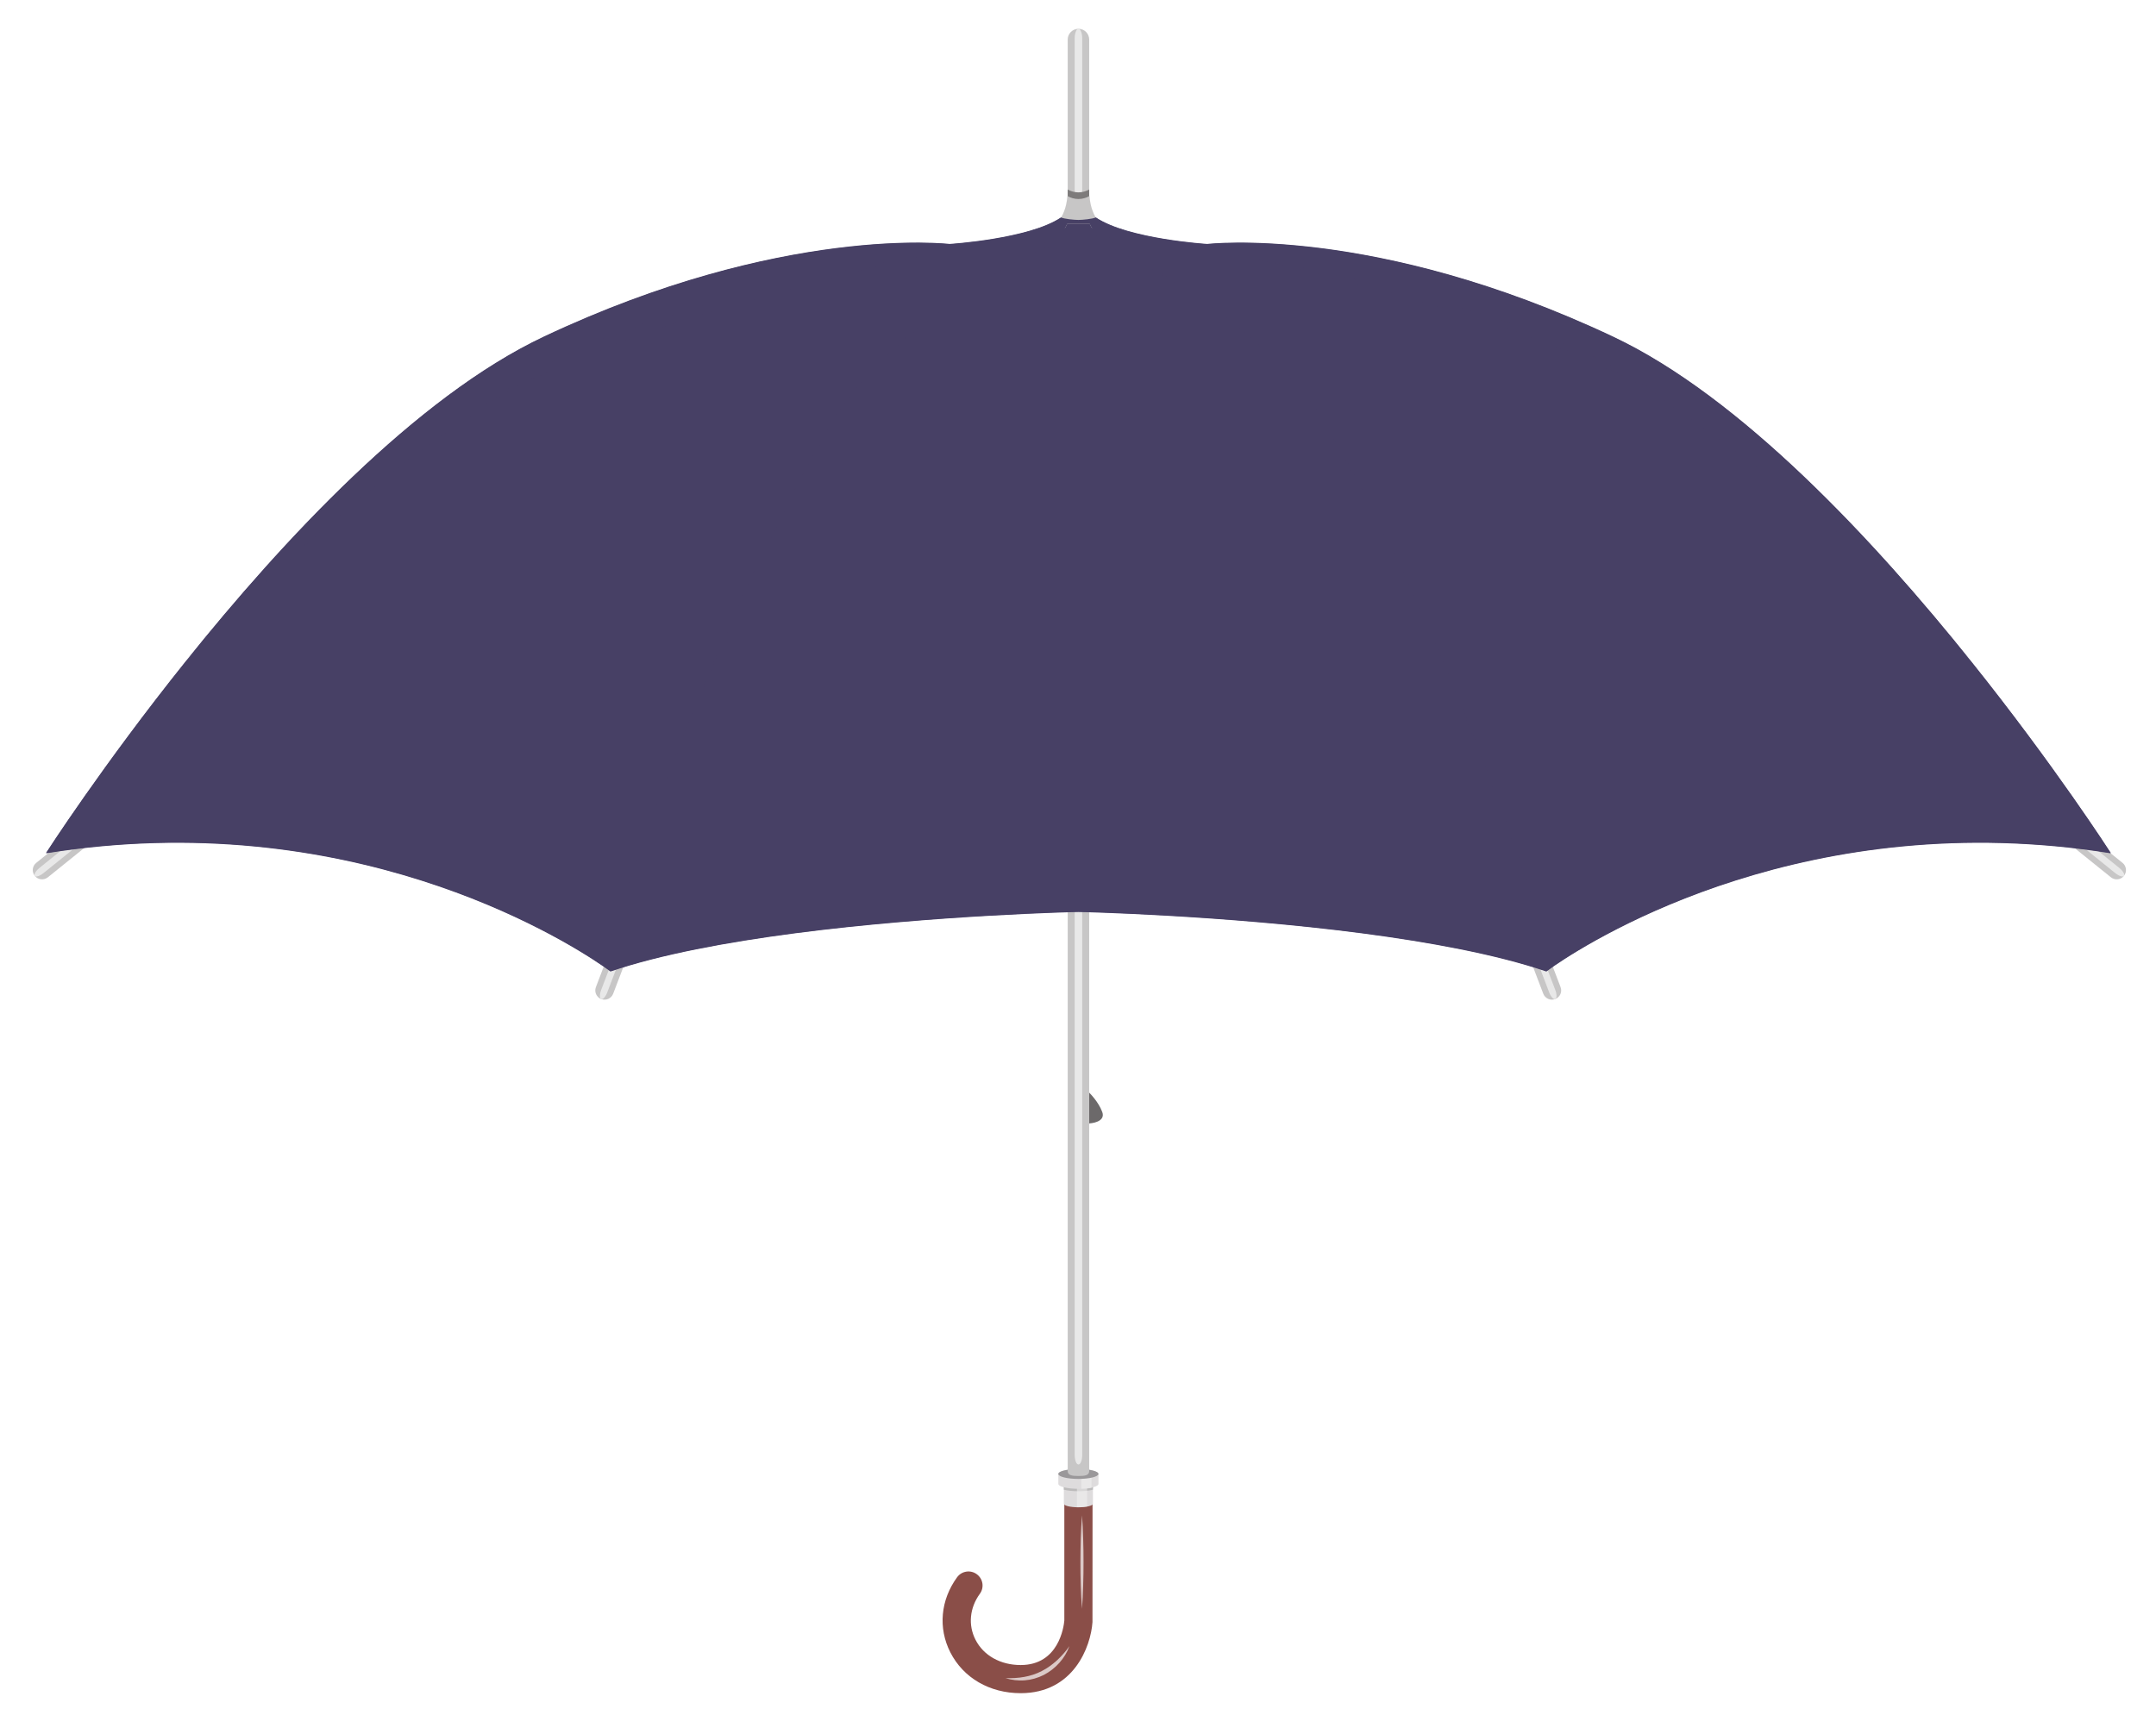
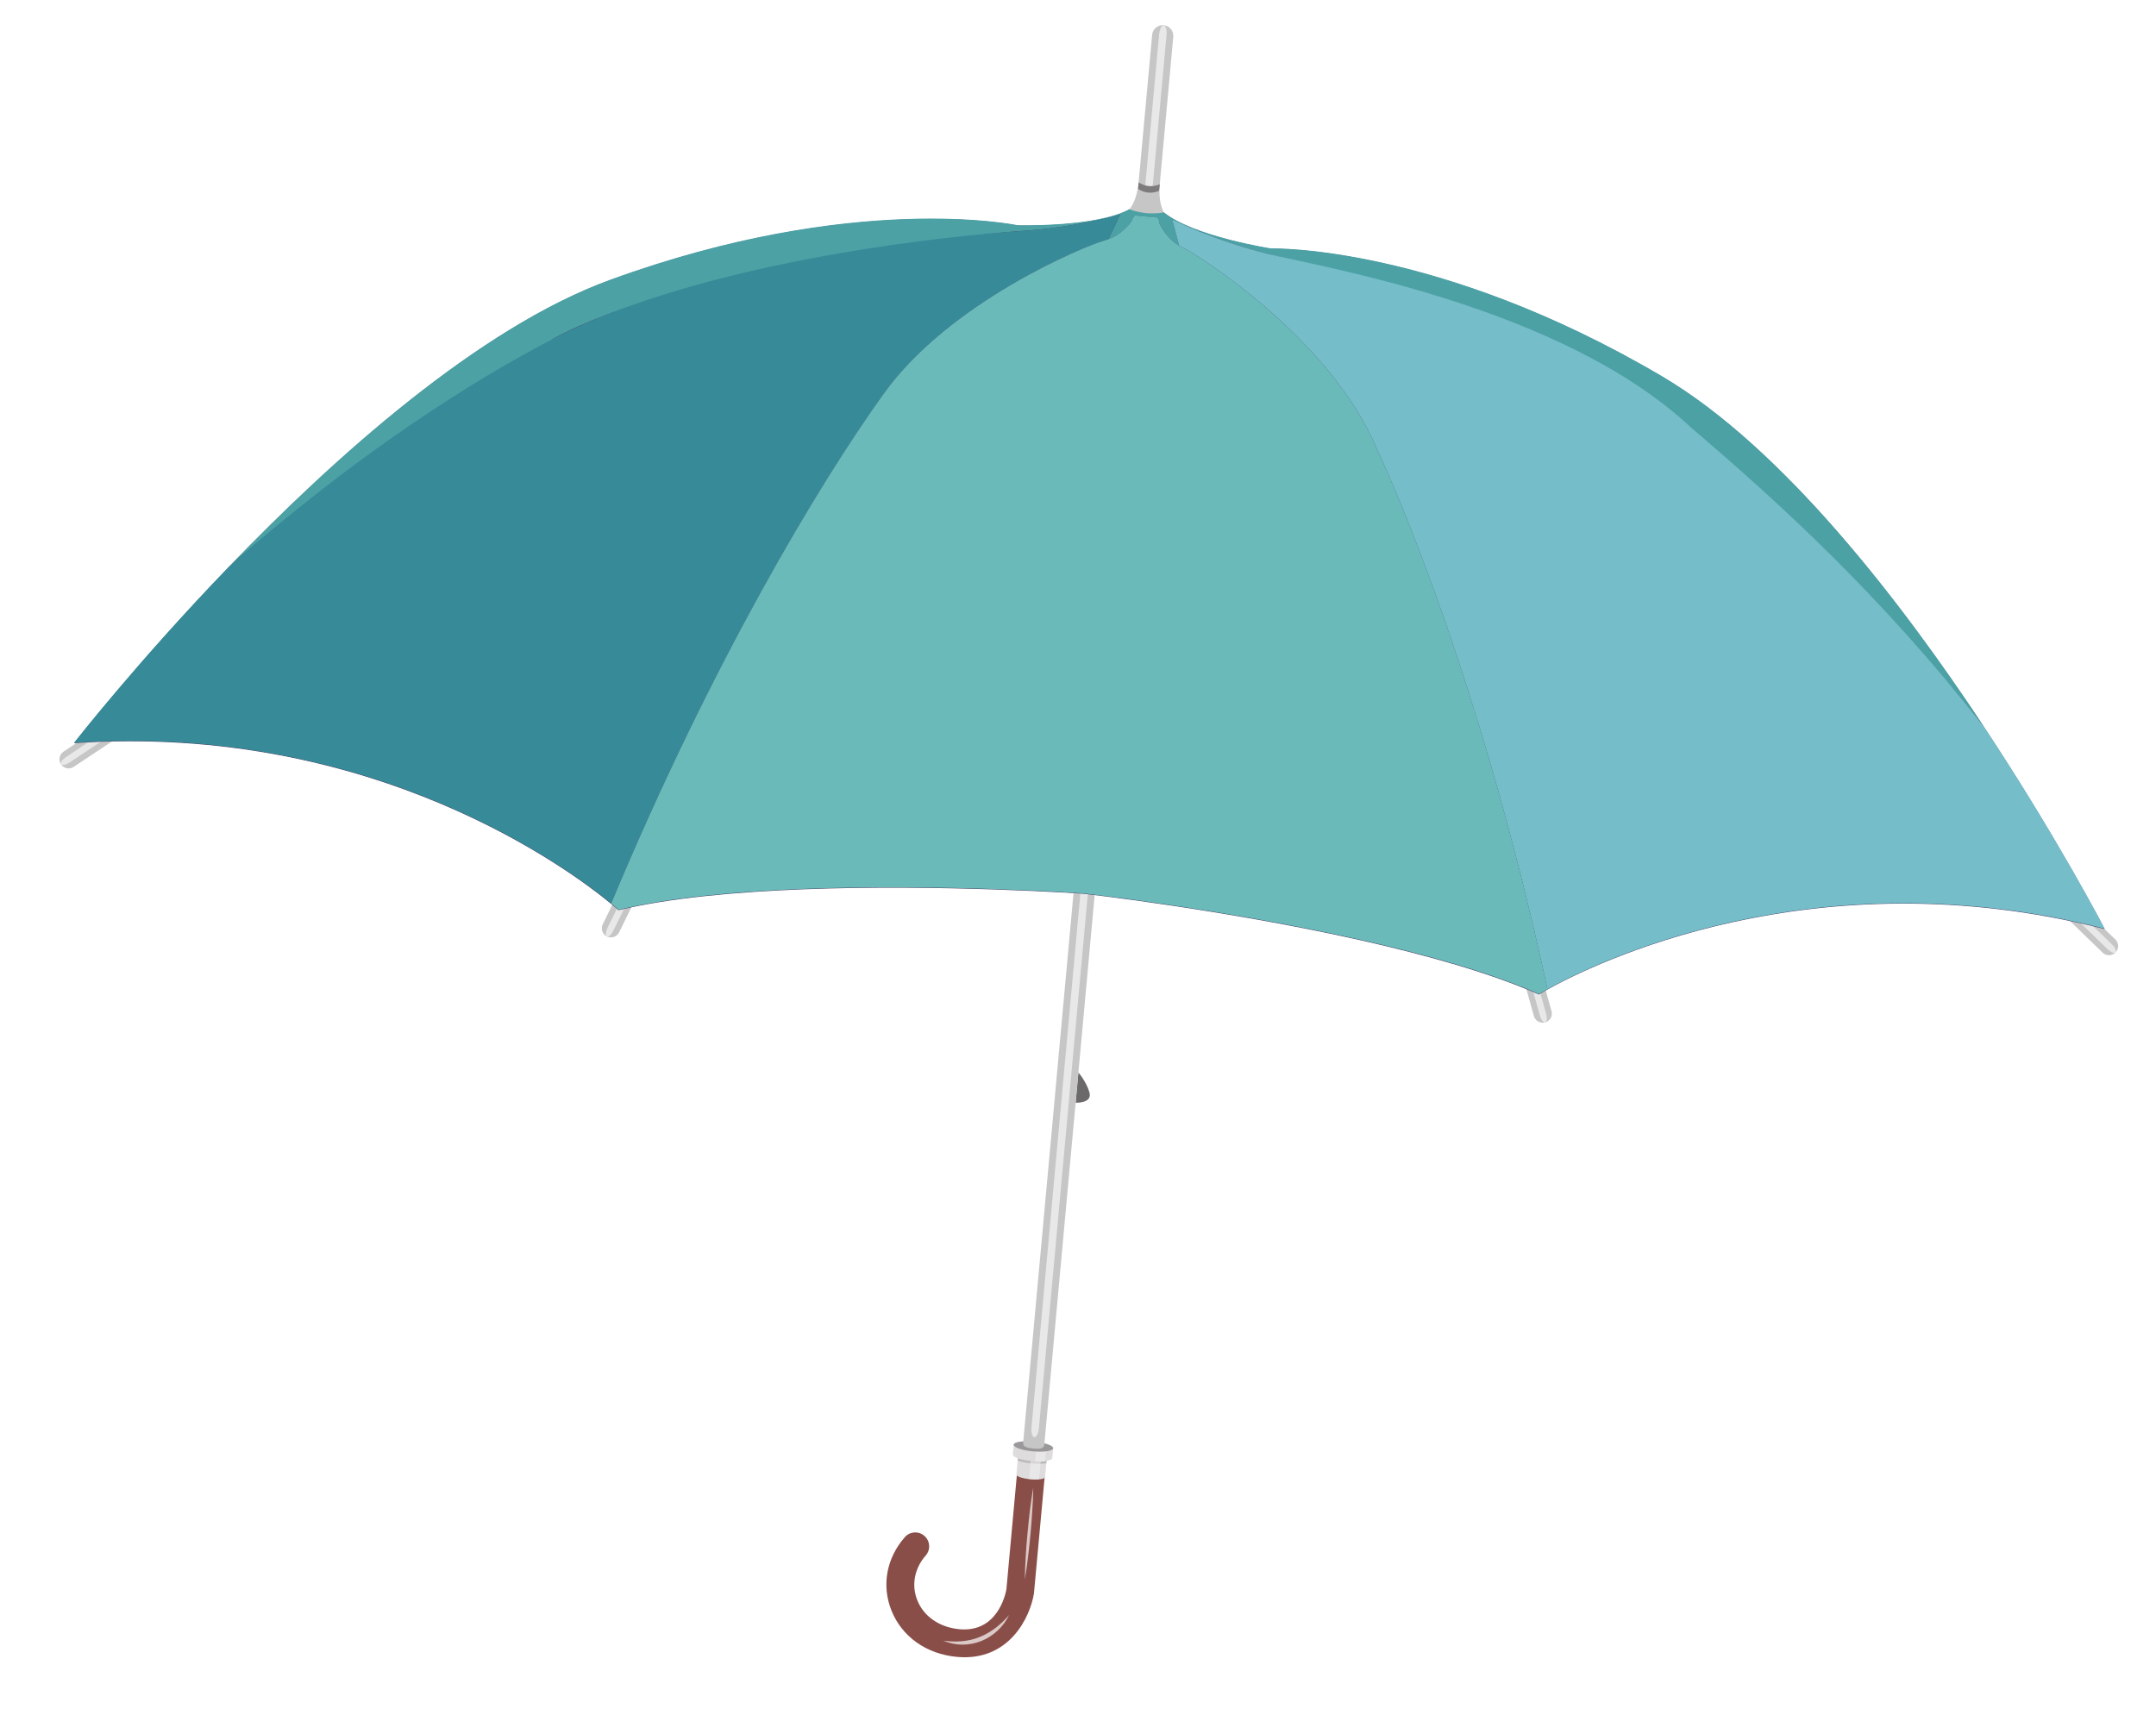
- <svg xmlns="http://www.w3.org/2000/svg" xmlns:xlink="http://www.w3.org/1999/xlink" version="1.1" id="Layer_1" x="0px" y="0px" width="64.417px" height="51.25px" viewBox="0 0 64.417 51.25" enable-background="new 0 0 64.417 51.25" xml:space="preserve">
-   <path fill="#8A4E48" d="M30.496,50.598c-0.928,0-1.713-0.456-2.102-1.22c-0.369-0.725-0.293-1.564,0.202-2.244  c0.137-0.188,0.4-0.229,0.587-0.092c0.189,0.137,0.23,0.398,0.093,0.586c-0.305,0.42-0.354,0.932-0.132,1.369  c0.241,0.476,0.746,0.76,1.352,0.76c1.137,0,1.287-1.143,1.304-1.329v-3.496c0-0.231,0.188-0.42,0.421-0.42s0.422,0.188,0.422,0.42  l-0.002,3.542C32.591,49.208,32.078,50.598,30.496,50.598" />
-   <path fill="#DEDCDD" d="M31.786,44.937c0,0.059,0.194,0.106,0.435,0.106s0.434-0.048,0.434-0.106v-0.748  c0-0.06-0.193-0.107-0.434-0.107s-0.435,0.048-0.435,0.107V44.937z" />
-   <path fill="#BCBBBB" d="M32.221,44.152c-0.24,0-0.436,0.047-0.436,0.107v0.258c0.11,0.028,0.264,0.045,0.436,0.045  c0.171,0,0.325-0.017,0.434-0.045v-0.258C32.654,44.199,32.461,44.152,32.221,44.152" />
-   <g opacity="0.5">
+ <svg xmlns="http://www.w3.org/2000/svg" xmlns:xlink="http://www.w3.org/1999/xlink" version="1.1" id="Layer_1" x="0px" y="0px" width="170.156px" height="135.375px" viewBox="0 -84.125 170.156 135.375" enable-background="new 0 -84.125 170.156 135.375" xml:space="preserve">
+   <g>
+     <path fill="#8A4E48" d="M75.524,46.664c-2.413-0.223-4.344-1.591-5.173-3.67c-0.785-1.972-0.389-4.131,1.06-5.782   c0.4-0.457,1.094-0.499,1.546-0.097c0.459,0.402,0.504,1.085,0.104,1.544c-0.893,1.019-1.143,2.339-0.669,3.525   c0.512,1.293,1.757,2.15,3.332,2.296c2.952,0.27,3.615-2.665,3.703-3.145l0.831-9.081c0.056-0.6,0.588-1.047,1.195-0.991   c0.605,0.056,1.05,0.59,0.995,1.192l-0.847,9.202C81.295,43.553,79.632,47.041,75.524,46.664" />
+     <path fill="#DEDCDD" d="M80.22,32.267c-0.013,0.151,0.479,0.319,1.106,0.377c0.624,0.056,1.137-0.02,1.15-0.169l0.179-1.945   c0.015-0.157-0.476-0.323-1.102-0.381c-0.627-0.06-1.142,0.02-1.155,0.176L80.22,32.267z" />
+     <path fill="#BCBBBB" d="M81.538,30.331c-0.624-0.059-1.145,0.019-1.158,0.173l-0.062,0.671c0.278,0.1,0.675,0.18,1.122,0.221   c0.443,0.041,0.848,0.031,1.137-0.013l0.062-0.672C82.65,30.556,82.161,30.388,81.538,30.331" />
+     <g opacity="0.5">
+       <g>
+         <g>
+           <defs>
+             <rect id="SVGID_1_" x="81.32" y="30.168" transform="matrix(-0.9959 -0.0901 0.0901 -0.9959 160.2685 70.0788)" width="0.791" height="2.508" />
+           </defs>
+           <clipPath id="SVGID_2_">
+             <use xlink:href="#SVGID_1_" overflow="visible" />
+           </clipPath>
+           <path clip-path="url(#SVGID_2_)" fill="#F3F3F3" d="M81.208,32.632c0.038,0.003,0.066,0.004,0.103,0.008      c0.262,0.025,0.492,0.025,0.693,0.01l0.218-2.385c-0.192-0.056-0.421-0.094-0.684-0.119c-0.035-0.003-0.065,0-0.102-0.003      L81.208,32.632z" />
+         </g>
+       </g>
+     </g>
+     <path fill="#DEDCDD" d="M79.933,30.686c-0.02,0.213,0.663,0.445,1.523,0.525c0.857,0.078,1.571-0.029,1.591-0.241l0.069-0.771   c0.021-0.213-0.662-0.443-1.519-0.522c-0.86-0.078-1.576,0.023-1.594,0.238L79.933,30.686z" />
    <g>
-       <defs>
-         <rect id="SVGID_1_" x="32.176" y="44.082" width="0.303" height="0.962" />
-       </defs>
-       <clipPath id="SVGID_2_">
-         <use xlink:href="#SVGID_1_" overflow="visible" />
-       </clipPath>
-       <path clip-path="url(#SVGID_2_)" fill="#F3F3F3" d="M32.176,45.042c0.014,0,0.025,0,0.039,0c0.101,0,0.189-0.008,0.265-0.021    v-0.917c-0.075-0.015-0.164-0.022-0.265-0.022c-0.014,0-0.025,0.002-0.039,0.002V45.042z" />
+       <g>
+         <g>
+           <defs>
+             <rect id="SVGID_3_" x="71.799" y="41.293" transform="matrix(-0.9958 -0.0916 0.0916 -0.9958 144.5064 92.7153)" width="5.162" height="3.501" />
+           </defs>
+           <clipPath id="SVGID_4_">
+             <use xlink:href="#SVGID_3_" overflow="visible" />
+           </clipPath>
+           <path clip-path="url(#SVGID_4_)" fill="#8A4E48" d="M76.835,44.563c-0.548,0.23-1.156,0.324-1.763,0.302      c-0.61-0.027-1.23-0.201-1.759-0.553c-0.521-0.357-0.922-0.887-1.126-1.471c-0.212-0.575-0.273-1.184-0.213-1.772      c0.141,0.57,0.307,1.128,0.562,1.622c0.255,0.495,0.604,0.921,1.052,1.219c0.44,0.307,0.972,0.481,1.524,0.581      C75.667,44.577,76.244,44.604,76.835,44.563" />
+         </g>
+       </g>
    </g>
+     <g>
+       <g>
+         <g>
+           <defs>
+             <rect id="SVGID_5_" x="74.539" y="43.123" transform="matrix(-0.9958 -0.0914 0.0914 -0.9958 149.68 95.7838)" width="4.989" height="2.682" />
+           </defs>
+           <clipPath id="SVGID_6_">
+             <use xlink:href="#SVGID_5_" overflow="visible" />
+           </clipPath>
+           <path clip-path="url(#SVGID_6_)" fill="#DBC9C7" d="M79.639,43.356c-0.425,0.917-1.234,1.664-2.192,2.057      c-0.487,0.19-1.005,0.29-1.517,0.282c-0.516-0.003-1.025-0.119-1.485-0.309c0.997,0.127,1.983,0.077,2.873-0.292      c0.45-0.174,0.86-0.427,1.253-0.716C78.954,44.078,79.322,43.742,79.639,43.356" />
+         </g>
+       </g>
+     </g>
+     <g opacity="0.5">
+       <g>
+         <g>
+           <defs>
+             <rect id="SVGID_7_" x="81.754" y="29.73" transform="matrix(-0.9959 -0.0903 0.0903 -0.9959 161.2075 68.2964)" width="0.789" height="1.543" />
+           </defs>
+           <clipPath id="SVGID_8_">
+             <use xlink:href="#SVGID_7_" overflow="visible" />
+           </clipPath>
+           <path clip-path="url(#SVGID_8_)" fill="#F3F3F3" d="M81.685,31.23c0.294,0.025,0.561,0.025,0.793,0.004l0.129-1.395      c-0.226-0.062-0.487-0.104-0.78-0.143L81.685,31.23z" />
+         </g>
+       </g>
+     </g>
+     <path fill="#9A989A" d="M83.116,30.196c-0.02,0.214-0.737,0.323-1.591,0.244c-0.859-0.075-1.542-0.316-1.523-0.529   c0.02-0.214,0.733-0.318,1.594-0.239C82.452,29.747,83.135,29.981,83.116,30.196" />
+     <path fill="#DBC9C7" d="M81.544,33.299c-0.001,0.608-0.037,1.212-0.074,1.819c-0.031,0.606-0.084,1.215-0.138,1.814   c-0.057,0.605-0.116,1.212-0.194,1.812c-0.073,0.604-0.151,1.212-0.256,1.808c0.003-0.606,0.036-1.218,0.069-1.826   c0.031-0.601,0.088-1.208,0.141-1.814c0.058-0.598,0.118-1.208,0.19-1.812C81.362,34.499,81.44,33.898,81.544,33.299" />
+     <path fill="#6C696A" d="M85.11,0.532l-0.22,2.389c0,0,1.315,0.056,1.098-0.79C85.762,1.286,85.11,0.532,85.11,0.532" />
+     <path fill="#C7C6C6" d="M14.216-30.915l-9.2,6.121c-0.334,0.219-0.427,0.668-0.205,0.999c0.222,0.335,0.672,0.426,1.006,0.203   l9.199-6.119" />
+     <path fill="#E8E8E8" d="M13.623-29.96l-8.406,5.588c-0.302,0.205-0.485,0.462-0.408,0.58c0.079,0.117,0.388,0.048,0.693-0.154   l8.407-5.589" />
+     <path fill="#C7C6C6" d="M159.009-17.653l7.942,7.691c0.285,0.277,0.293,0.734,0.013,1.019c-0.277,0.288-0.734,0.295-1.021,0.015   l-7.938-7.688" />
+     <path fill="#E8E8E8" d="M159.42-16.605l7.252,7.021c0.259,0.258,0.394,0.543,0.292,0.645c-0.097,0.102-0.388-0.023-0.649-0.278   l-7.248-7.023" />
+     <path fill="#C7C6C6" d="M53.728-20.456l-4.864,9.922c-0.174,0.358-0.606,0.504-0.966,0.331c-0.354-0.178-0.504-0.608-0.327-0.962   l4.861-9.925" />
+     <path fill="#E8E8E8" d="M52.858-19.744l-4.441,9.064c-0.161,0.329-0.39,0.542-0.521,0.476c-0.125-0.063-0.099-0.375,0.062-0.703   l4.44-9.066" />
+     <path fill="#C7C6C6" d="M118.08-14.562l2.979,10.641c0.111,0.385,0.511,0.607,0.888,0.5c0.388-0.11,0.611-0.507,0.503-0.887   l-2.977-10.641" />
+     <path fill="#E8E8E8" d="M118.804-13.704l2.721,9.719c0.098,0.352,0.289,0.606,0.421,0.563c0.141-0.038,0.171-0.349,0.069-0.701   l-2.716-9.724" />
+     <path fill="#C7C6C6" d="M82.419,29.914c-0.032,0.347-0.407,0.343-0.868,0.3c-0.464-0.043-0.831-0.12-0.801-0.453l4.821-52.633   c0.042-0.46,0.451-0.802,0.911-0.761c0.464,0.042,0.799,0.453,0.758,0.914L82.419,29.914z" />
+     <path fill="#E8E8E8" d="M81.996,28.587c-0.039,0.425-0.199,0.753-0.363,0.738c-0.16-0.014-0.263-0.369-0.226-0.793l4.711-51.429   c0.04-0.419,0.204-0.751,0.365-0.736c0.165,0.015,0.262,0.371,0.222,0.792L81.996,28.587z" />
+     <path fill="#474065" d="M156.618-26.673c-6.639-10.042-15.977-22.142-25.459-27.727c-17.719-10.441-30.85-10.088-30.85-10.088   s-6.104-0.947-8.457-2.853c-0.269,0.101-1.07,0.1-1.373,0.072c-0.304-0.028-1.094-0.173-1.336-0.318   c-2.66,1.446-8.839,1.267-8.839,1.267s-12.848-2.732-32.169,4.317c-10.331,3.77-21.718,13.971-30.069,22.641   c-7.253,7.526-12.22,13.898-12.22,13.898c23.727-1.601,39.282,10.121,42.385,12.688c0.376,0.313,0.583,0.5,0.583,0.5   c4.034-0.969,9.271-1.442,14.522-1.649c11.083-0.43,22.222,0.354,22.222,0.354c0.016,0,11.098,1.25,21.911,3.686   c5.128,1.159,10.193,2.579,13.987,4.262c0,0,0.234-0.146,0.662-0.387c3.518-1.961,20.945-10.662,43.983-4.777   C166.106-10.787,162.383-17.955,156.618-26.673" />
+     <path fill="#C7C6C6" d="M91.426-68.427c-0.044,0.461-0.448,0.804-0.909,0.762c-0.465-0.043-0.801-0.456-0.76-0.915l1.173-12.796   c0.042-0.46,0.451-0.8,0.911-0.758c0.464,0.044,0.797,0.451,0.757,0.911L91.426-68.427z" />
+     <path fill="#E8E8E8" d="M90.994-69.659c-0.039,0.422-0.2,0.75-0.361,0.735s-0.264-0.367-0.226-0.789l1.071-11.687   c0.038-0.42,0.203-0.749,0.363-0.735c0.163,0.015,0.263,0.369,0.223,0.789L90.994-69.659z" />
+     <path fill="#7D7B7B" d="M91.472-68.94l0.059-0.639c-0.264,0.114-0.553,0.171-0.854,0.144c-0.301-0.026-0.578-0.136-0.815-0.296   l-0.06,0.639c-0.042,0.461,0.297,0.87,0.757,0.912C91.024-68.138,91.431-68.479,91.472-68.94" />
+     <path fill="#C7C6C6" d="M91.505-69.074c-0.269,0.119-0.563,0.182-0.873,0.154c-0.313-0.03-0.595-0.144-0.839-0.311   c-0.331,1.897-1.422,2.273-1.422,2.273l2.041,0.416l2.081-0.037C92.494-66.579,91.487-67.148,91.505-69.074" />
+     <path fill="#4CA1A5" d="M43.621-57.364c10.107-5.511,32.458-8.246,36.893-8.521c4.434-0.272,7.879-1.298,7.879-1.298l-0.912,1.938   c1.412-0.517,2.102-1.829,2.102-1.829l0.872,0.079l0.873,0.081c0,0,0.443,1.414,1.735,2.182l-0.548-2.073   c0,0,3.202,1.635,7.512,2.708c4.313,1.076,28.029,7.591,34.731,15.08c4.692,5.234,13.692,11.89,21.863,22.312   c-6.639-10.042-15.979-22.138-25.46-27.727c-17.721-10.441-30.852-10.084-30.852-10.084s-6.105-0.946-8.46-2.853   c-0.266,0.099-1.067,0.1-1.37,0.072c-0.304-0.028-1.094-0.175-1.333-0.319c-2.663,1.446-8.842,1.268-8.842,1.268   s-12.848-2.734-32.169,4.314c-10.331,3.771-21.718,13.973-30.069,22.638C27.998-48.16,38.053-53.07,43.621-57.364" />
+     <g>
+       <g>
+         <g>
+           <defs>
+             <rect id="SVGID_9_" x="89.715" y="-63.35" transform="matrix(-0.9958 -0.0912 0.0912 -0.9958 260.4305 -56.9876)" width="78.396" height="57.811" />
+           </defs>
+           <clipPath id="SVGID_10_">
+             <use xlink:href="#SVGID_9_" overflow="visible" />
+           </clipPath>
+           <path clip-path="url(#SVGID_10_)" fill="#75BDC9" d="M133.458-50.375c-10.174-9.545-29.124-12.648-33.433-13.722      c-4.31-1.073-7.512-2.708-7.512-2.708l0.548,2.073c0.08,0.05,0.168,0.097,0.258,0.138c1.49,0.723,11.157,6.988,14.958,15.054      c3.794,8.062,9.519,23.498,13.802,43.28c0.012,0.072,0.033,0.148,0.045,0.22c3.521-1.959,20.946-10.662,43.984-4.777      c0,0-3.723-7.169-9.491-15.888C148.447-37.128,140.414-44.449,133.458-50.375" />
+         </g>
+       </g>
+     </g>
+     <g>
+       <g>
+         <g>
+           <defs>
+             <rect id="SVGID_11_" x="7.523" y="-70.878" transform="matrix(-0.9958 -0.0912 0.0912 -0.9958 97.0744 -79.5092)" width="78.396" height="57.811" />
+           </defs>
+           <clipPath id="SVGID_12_">
+             <use xlink:href="#SVGID_11_" overflow="visible" />
+           </clipPath>
+           <path clip-path="url(#SVGID_12_)" fill="#378B99" d="M48.235-12.807c0.028-0.069,0.057-0.14,0.086-0.207      c7.803-18.675,16.231-32.815,21.433-40.058c5.201-7.238,15.85-11.644,17.443-12.083c0.097-0.024,0.189-0.056,0.278-0.089      l0.911-1.938c0,0-3.442,1.026-7.877,1.298c-4.435,0.274-24.551,2.134-36.891,8.519c-6.514,3.383-15.623,9.203-25.55,17.968      c-7.255,7.529-12.22,13.901-12.22,13.901C29.576-27.096,45.131-15.372,48.235-12.807" />
+         </g>
+       </g>
+     </g>
+     <path fill="#6ABABA" d="M122.08-6.265c-4.283-19.776-10.003-35.214-13.802-43.276c-3.801-8.063-13.468-14.331-14.958-15.052   c-0.09-0.041-0.178-0.09-0.258-0.138c-1.295-0.771-1.735-2.184-1.735-2.184l-0.873-0.081l-0.872-0.079c0,0-0.693,1.311-2.104,1.832   c-0.087,0.032-0.178,0.065-0.277,0.089c-1.597,0.438-12.244,4.845-17.443,12.083c-5.202,7.238-13.632,21.381-21.433,40.051   c-0.032,0.074-0.061,0.143-0.087,0.211c0.379,0.313,0.584,0.499,0.584,0.499c4.032-0.965,9.274-1.444,14.521-1.646   c11.085-0.433,22.221,0.356,22.221,0.356c0.016,0.003,11.102,1.249,21.917,3.686c5.123,1.152,10.19,2.576,13.981,4.255   c0,0,0.232-0.143,0.664-0.384C122.113-6.112,122.091-6.188,122.08-6.265" />
  </g>
-   <path fill="#DEDCDD" d="M31.621,44.344c0,0.082,0.269,0.147,0.6,0.147c0.33,0,0.599-0.065,0.599-0.147v-0.297  c0-0.082-0.269-0.147-0.599-0.147c-0.331,0-0.6,0.065-0.6,0.147V44.344z" />
-   <g>
-     <g>
-       <defs>
-         <rect id="SVGID_3_" x="28.944" y="48.584" width="1.979" height="1.343" />
-       </defs>
-       <clipPath id="SVGID_4_">
-         <use xlink:href="#SVGID_3_" overflow="visible" />
-       </clipPath>
-       <path clip-path="url(#SVGID_4_)" fill="#8A4E48" d="M30.924,49.75c-0.201,0.108-0.43,0.164-0.663,0.177    c-0.233,0.011-0.476-0.034-0.69-0.15c-0.212-0.118-0.383-0.307-0.481-0.521c-0.101-0.213-0.146-0.443-0.144-0.67    c0.074,0.213,0.157,0.42,0.272,0.6c0.114,0.179,0.263,0.329,0.444,0.428c0.179,0.102,0.388,0.15,0.602,0.168    C30.478,49.796,30.699,49.785,30.924,49.75" />
-     </g>
-   </g>
-   <g>
-     <g>
-       <defs>
-         <rect id="SVGID_5_" x="30.04" y="49.191" width="1.912" height="1.028" />
-       </defs>
-       <clipPath id="SVGID_6_">
-         <use xlink:href="#SVGID_5_" overflow="visible" />
-       </clipPath>
-       <path clip-path="url(#SVGID_6_)" fill="#DBC9C7" d="M31.952,49.191c-0.13,0.365-0.413,0.678-0.765,0.862    c-0.179,0.09-0.373,0.146-0.569,0.161c-0.197,0.017-0.396-0.01-0.578-0.066c0.385,0.014,0.76-0.04,1.087-0.212    c0.165-0.083,0.313-0.193,0.453-0.318C31.716,49.49,31.844,49.35,31.952,49.191" />
-     </g>
-   </g>
-   <g opacity="0.5">
-     <g>
-       <defs>
-         <rect id="SVGID_7_" x="32.309" y="43.9" width="0.303" height="0.591" />
-       </defs>
-       <clipPath id="SVGID_8_">
-         <use xlink:href="#SVGID_7_" overflow="visible" />
-       </clipPath>
-       <path clip-path="url(#SVGID_8_)" fill="#F3F3F3" d="M32.309,44.491c0.113-0.001,0.215-0.011,0.303-0.026v-0.537    c-0.088-0.016-0.189-0.024-0.303-0.027V44.491z" />
-     </g>
-   </g>
-   <path fill="#9A989A" d="M32.819,44.046c0,0.082-0.27,0.149-0.599,0.149c-0.331,0-0.6-0.067-0.6-0.149s0.269-0.147,0.6-0.147  C32.55,43.899,32.819,43.964,32.819,44.046" />
-   <path fill="#DBC9C7" d="M32.328,45.285c0.02,0.232,0.028,0.465,0.035,0.697c0.009,0.233,0.01,0.467,0.011,0.698  c-0.001,0.233-0.002,0.466-0.011,0.698c-0.007,0.234-0.016,0.467-0.035,0.699c-0.02-0.232-0.028-0.465-0.037-0.699  c-0.009-0.232-0.009-0.465-0.01-0.698c0.001-0.231,0.003-0.465,0.01-0.698C32.3,45.75,32.309,45.517,32.328,45.285" />
-   <path fill="#6C696A" d="M32.543,32.652v0.92c0,0,0.504-0.024,0.391-0.34C32.819,32.918,32.543,32.652,32.543,32.652" />
-   <path fill="#C7C6C6" d="M4.381,23.127l-3.298,2.658c-0.12,0.096-0.139,0.27-0.043,0.389c0.096,0.12,0.271,0.138,0.391,0.042  l3.298-2.658" />
-   <path fill="#E8E8E8" d="M4.188,23.512l-3.013,2.427c-0.108,0.089-0.169,0.194-0.136,0.236c0.034,0.042,0.15,0.004,0.259-0.083  l3.014-2.428" />
-   <path fill="#C7C6C6" d="M60.117,23.127l3.3,2.658c0.119,0.096,0.138,0.27,0.042,0.389c-0.096,0.12-0.27,0.138-0.39,0.042  l-3.299-2.658" />
-   <path fill="#E8E8E8" d="M60.311,23.512l3.013,2.427c0.108,0.089,0.17,0.194,0.135,0.236c-0.033,0.042-0.149,0.004-0.258-0.083  l-3.013-2.428" />
-   <path fill="#C7C6C6" d="M19.83,25.738l-1.51,3.958c-0.054,0.143-0.214,0.213-0.357,0.16c-0.142-0.056-0.214-0.216-0.159-0.357  l1.509-3.958" />
-   <path fill="#E8E8E8" d="M19.522,26.04l-1.378,3.615c-0.05,0.131-0.13,0.221-0.182,0.2c-0.05-0.019-0.051-0.139-0.001-0.27  l1.378-3.616" />
-   <path fill="#C7C6C6" d="M44.601,25.738l1.509,3.958c0.055,0.143,0.215,0.213,0.357,0.16c0.143-0.056,0.215-0.216,0.16-0.357  l-1.509-3.958" />
-   <path fill="#E8E8E8" d="M44.908,26.04l1.378,3.615c0.05,0.131,0.131,0.221,0.181,0.2c0.051-0.019,0.052-0.139,0.002-0.27  l-1.378-3.616" />
-   <path fill="#C7C6C6" d="M32.543,43.962c0,0.133-0.143,0.146-0.321,0.146c-0.178,0-0.321-0.017-0.321-0.146V23.702  c0-0.177,0.144-0.322,0.321-0.322c0.179,0,0.321,0.145,0.321,0.322V43.962z" />
-   <path fill="#E8E8E8" d="M32.335,43.47c0,0.164-0.05,0.295-0.113,0.295c-0.062,0-0.113-0.131-0.113-0.295V23.674  c0-0.162,0.051-0.294,0.113-0.294c0.063,0,0.113,0.132,0.113,0.294V43.47z" />
-   <path fill="#474065" d="M58.889,19.767c-2.885-3.601-6.874-7.893-10.689-9.694c-7.128-3.366-12.128-2.772-12.128-2.772  s-2.364-0.148-3.329-0.793c-0.098,0.047-0.404,0.075-0.521,0.075s-0.423-0.028-0.521-0.075c-0.965,0.645-3.33,0.793-3.33,0.793  s-5-0.594-12.129,2.772c-3.812,1.801-7.802,6.093-10.687,9.694C3.05,22.894,1.377,25.5,1.377,25.5  c9.001-1.441,15.349,2.49,16.623,3.362c0.155,0.106,0.24,0.17,0.24,0.17c1.506-0.511,3.489-0.875,5.486-1.138  c4.216-0.551,8.495-0.641,8.495-0.641c0.006,0,4.281,0.09,8.494,0.641c1.997,0.263,3.981,0.627,5.487,1.138  c0,0,0.084-0.063,0.24-0.171c1.275-0.872,7.623-4.802,16.623-3.361C63.066,25.5,61.395,22.894,58.889,19.767" />
-   <path fill="#C7C6C6" d="M32.543,6.108c0,0.177-0.143,0.322-0.321,0.322c-0.178,0-0.321-0.146-0.321-0.322V1.182  c0-0.177,0.144-0.321,0.321-0.321c0.179,0,0.321,0.144,0.321,0.321V6.108z" />
-   <path fill="#E8E8E8" d="M32.335,5.653c0,0.162-0.05,0.293-0.113,0.293c-0.062,0-0.113-0.131-0.113-0.293V1.154  c0-0.162,0.051-0.293,0.113-0.293c0.063,0,0.113,0.131,0.113,0.293V5.653z" />
-   <path fill="#7D7B7B" d="M32.543,5.91V5.664c-0.096,0.053-0.205,0.085-0.321,0.085S31.996,5.717,31.9,5.664V5.91  c0,0.178,0.144,0.322,0.321,0.322C32.4,6.232,32.543,6.088,32.543,5.91" />
-   <path fill="#C7C6C6" d="M32.551,5.858c-0.098,0.055-0.209,0.089-0.329,0.089s-0.231-0.034-0.33-0.089  c-0.06,0.736-0.464,0.918-0.464,0.918l0.794,0.087l0.793-0.087C33.015,6.776,32.611,6.594,32.551,5.858" />
-   <path fill="#474065" d="M14.681,12.002C17.502,9.378,26.783,7.72,28.466,7.46c1.683-0.259,2.962-0.771,2.962-0.771l-0.28,0.772  c0.521-0.247,0.738-0.772,0.738-0.772h0.336h0.336c0,0,0.219,0.524,0.739,0.772l-0.282-0.772c0,0,1.279,0.512,2.963,0.771  c1.683,0.26,10.965,1.918,13.785,4.542c1.974,1.834,5.642,4.06,9.126,7.753c-2.885-3.601-6.874-7.892-10.689-9.694  C41.071,6.695,36.071,7.29,36.071,7.29s-2.364-0.148-3.329-0.793c-0.098,0.047-0.404,0.075-0.521,0.075s-0.423-0.028-0.52-0.075  c-0.966,0.645-3.331,0.793-3.331,0.793s-5-0.594-12.129,2.772c-3.812,1.801-7.802,6.093-10.687,9.693  C9.039,16.062,12.706,13.836,14.681,12.002" />
-   <g>
-     <g>
-       <defs>
-         <rect id="SVGID_9_" x="33.015" y="6.689" width="30.052" height="22.16" />
-       </defs>
-       <clipPath id="SVGID_10_">
-         <use xlink:href="#SVGID_9_" overflow="visible" />
-       </clipPath>
-       <path clip-path="url(#SVGID_10_)" fill="#474065" d="M49.763,12.002C46.443,9.646,37.66,7.72,35.978,7.46    c-1.684-0.259-2.963-0.771-2.963-0.771l0.282,0.772c0.032,0.016,0.067,0.031,0.103,0.044c0.593,0.224,4.504,2.277,6.236,5.223    c1.731,2.945,4.456,8.637,6.781,16.039c0.009,0.027,0.018,0.055,0.026,0.082c1.275-0.871,7.623-4.802,16.623-3.361    c0,0-1.672-2.606-4.178-5.733C55.404,16.062,52.625,14.021,49.763,12.002" />
-     </g>
-   </g>
-   <g>
-     <g>
-       <defs>
-         <rect id="SVGID_11_" x="1.377" y="6.689" width="30.051" height="22.16" />
-       </defs>
-       <clipPath id="SVGID_12_">
-         <use xlink:href="#SVGID_11_" overflow="visible" />
-       </clipPath>
-       <path clip-path="url(#SVGID_12_)" fill="#474065" d="M18,28.849c0.009-0.027,0.017-0.055,0.026-0.082    c2.325-7.401,5.048-13.093,6.781-16.04c1.732-2.945,5.643-4.999,6.236-5.222c0.036-0.013,0.07-0.028,0.103-0.044l0.281-0.772    c0,0-1.279,0.512-2.962,0.771c-1.684,0.26-10.542,2.462-13.785,4.542c-2.368,1.519-5.642,4.059-9.125,7.752    c-2.506,3.128-4.179,5.734-4.179,5.734C10.378,24.048,16.726,27.978,18,28.849" />
-     </g>
-   </g>
-   <path fill="#474065" d="M46.417,28.766c-2.325-7.4-5.049-13.093-6.781-16.038c-1.732-2.945-5.643-4.999-6.236-5.222  c-0.035-0.013-0.07-0.029-0.103-0.044c-0.521-0.249-0.739-0.773-0.739-0.773h-0.336h-0.336c0,0-0.218,0.525-0.739,0.773  c-0.032,0.015-0.066,0.031-0.103,0.044c-0.594,0.223-4.504,2.277-6.236,5.222c-1.733,2.945-4.456,8.638-6.781,16.038  c-0.01,0.029-0.018,0.056-0.026,0.083c0.155,0.107,0.24,0.17,0.24,0.17c1.506-0.508,3.49-0.874,5.486-1.135  c4.216-0.553,8.495-0.641,8.495-0.641c0.006,0,4.281,0.089,8.494,0.641c1.997,0.261,3.981,0.627,5.487,1.135  c0,0,0.084-0.062,0.24-0.17C46.435,28.822,46.426,28.794,46.417,28.766" />
</svg>
